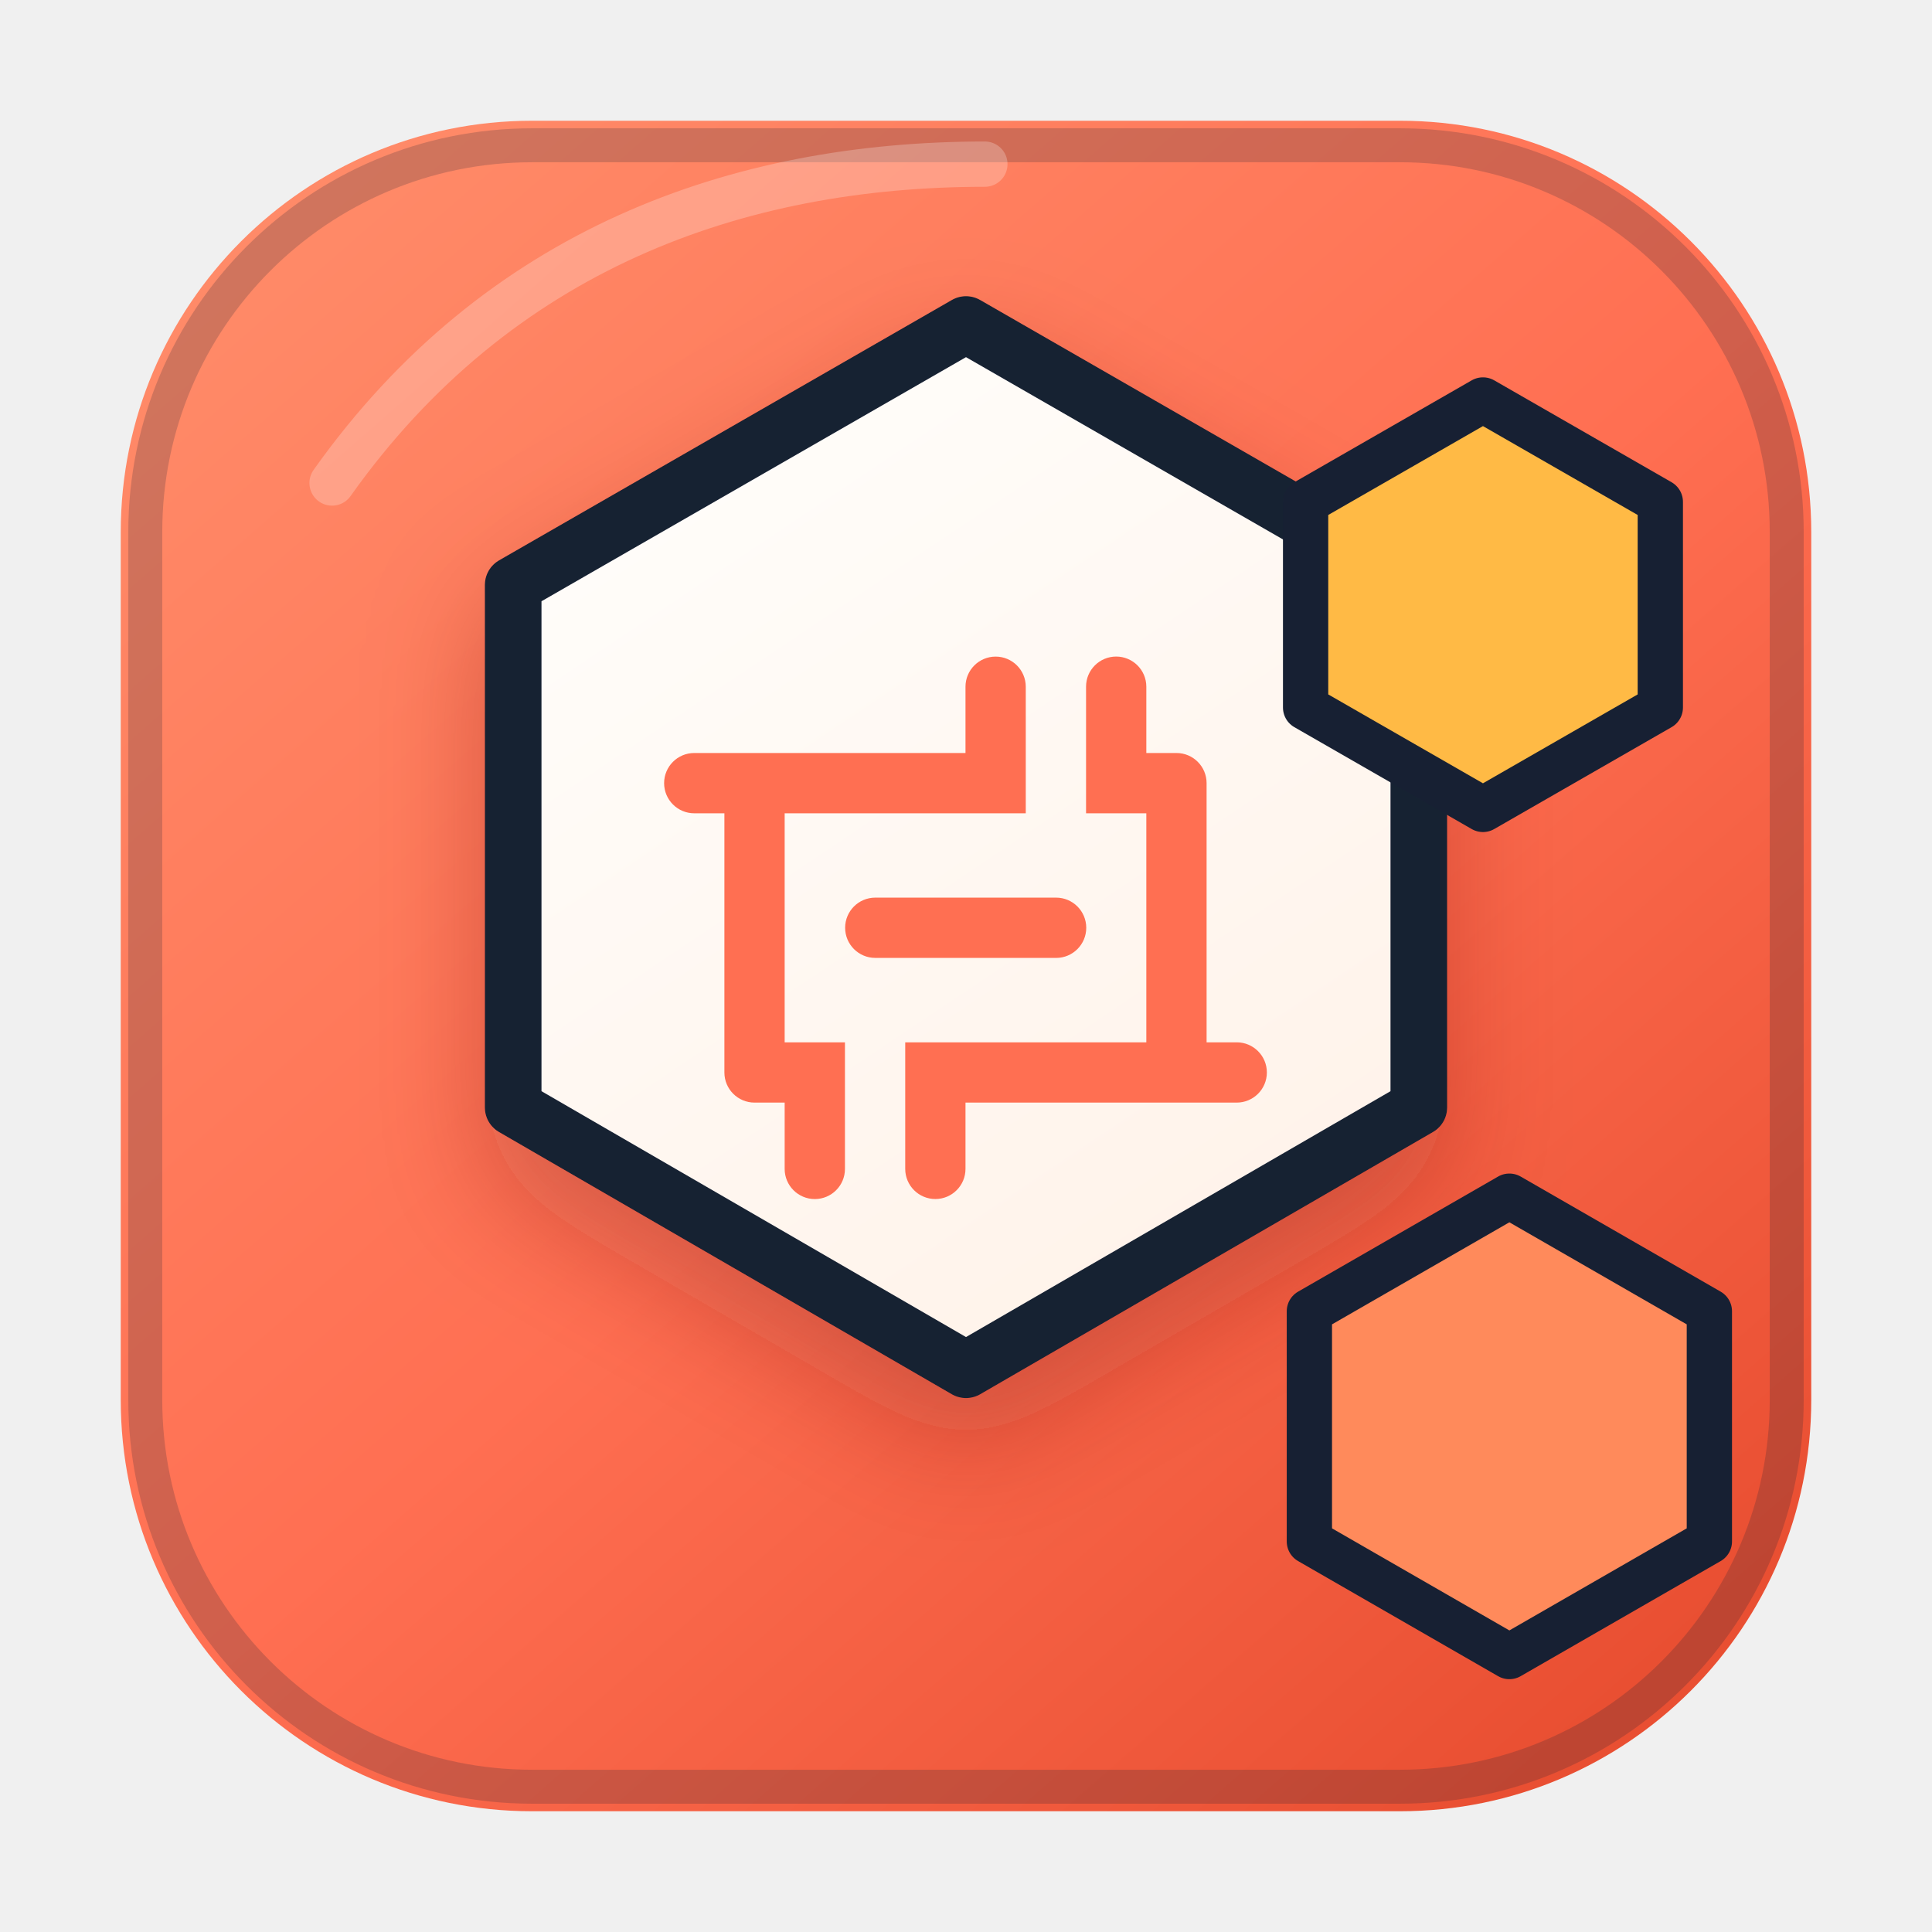
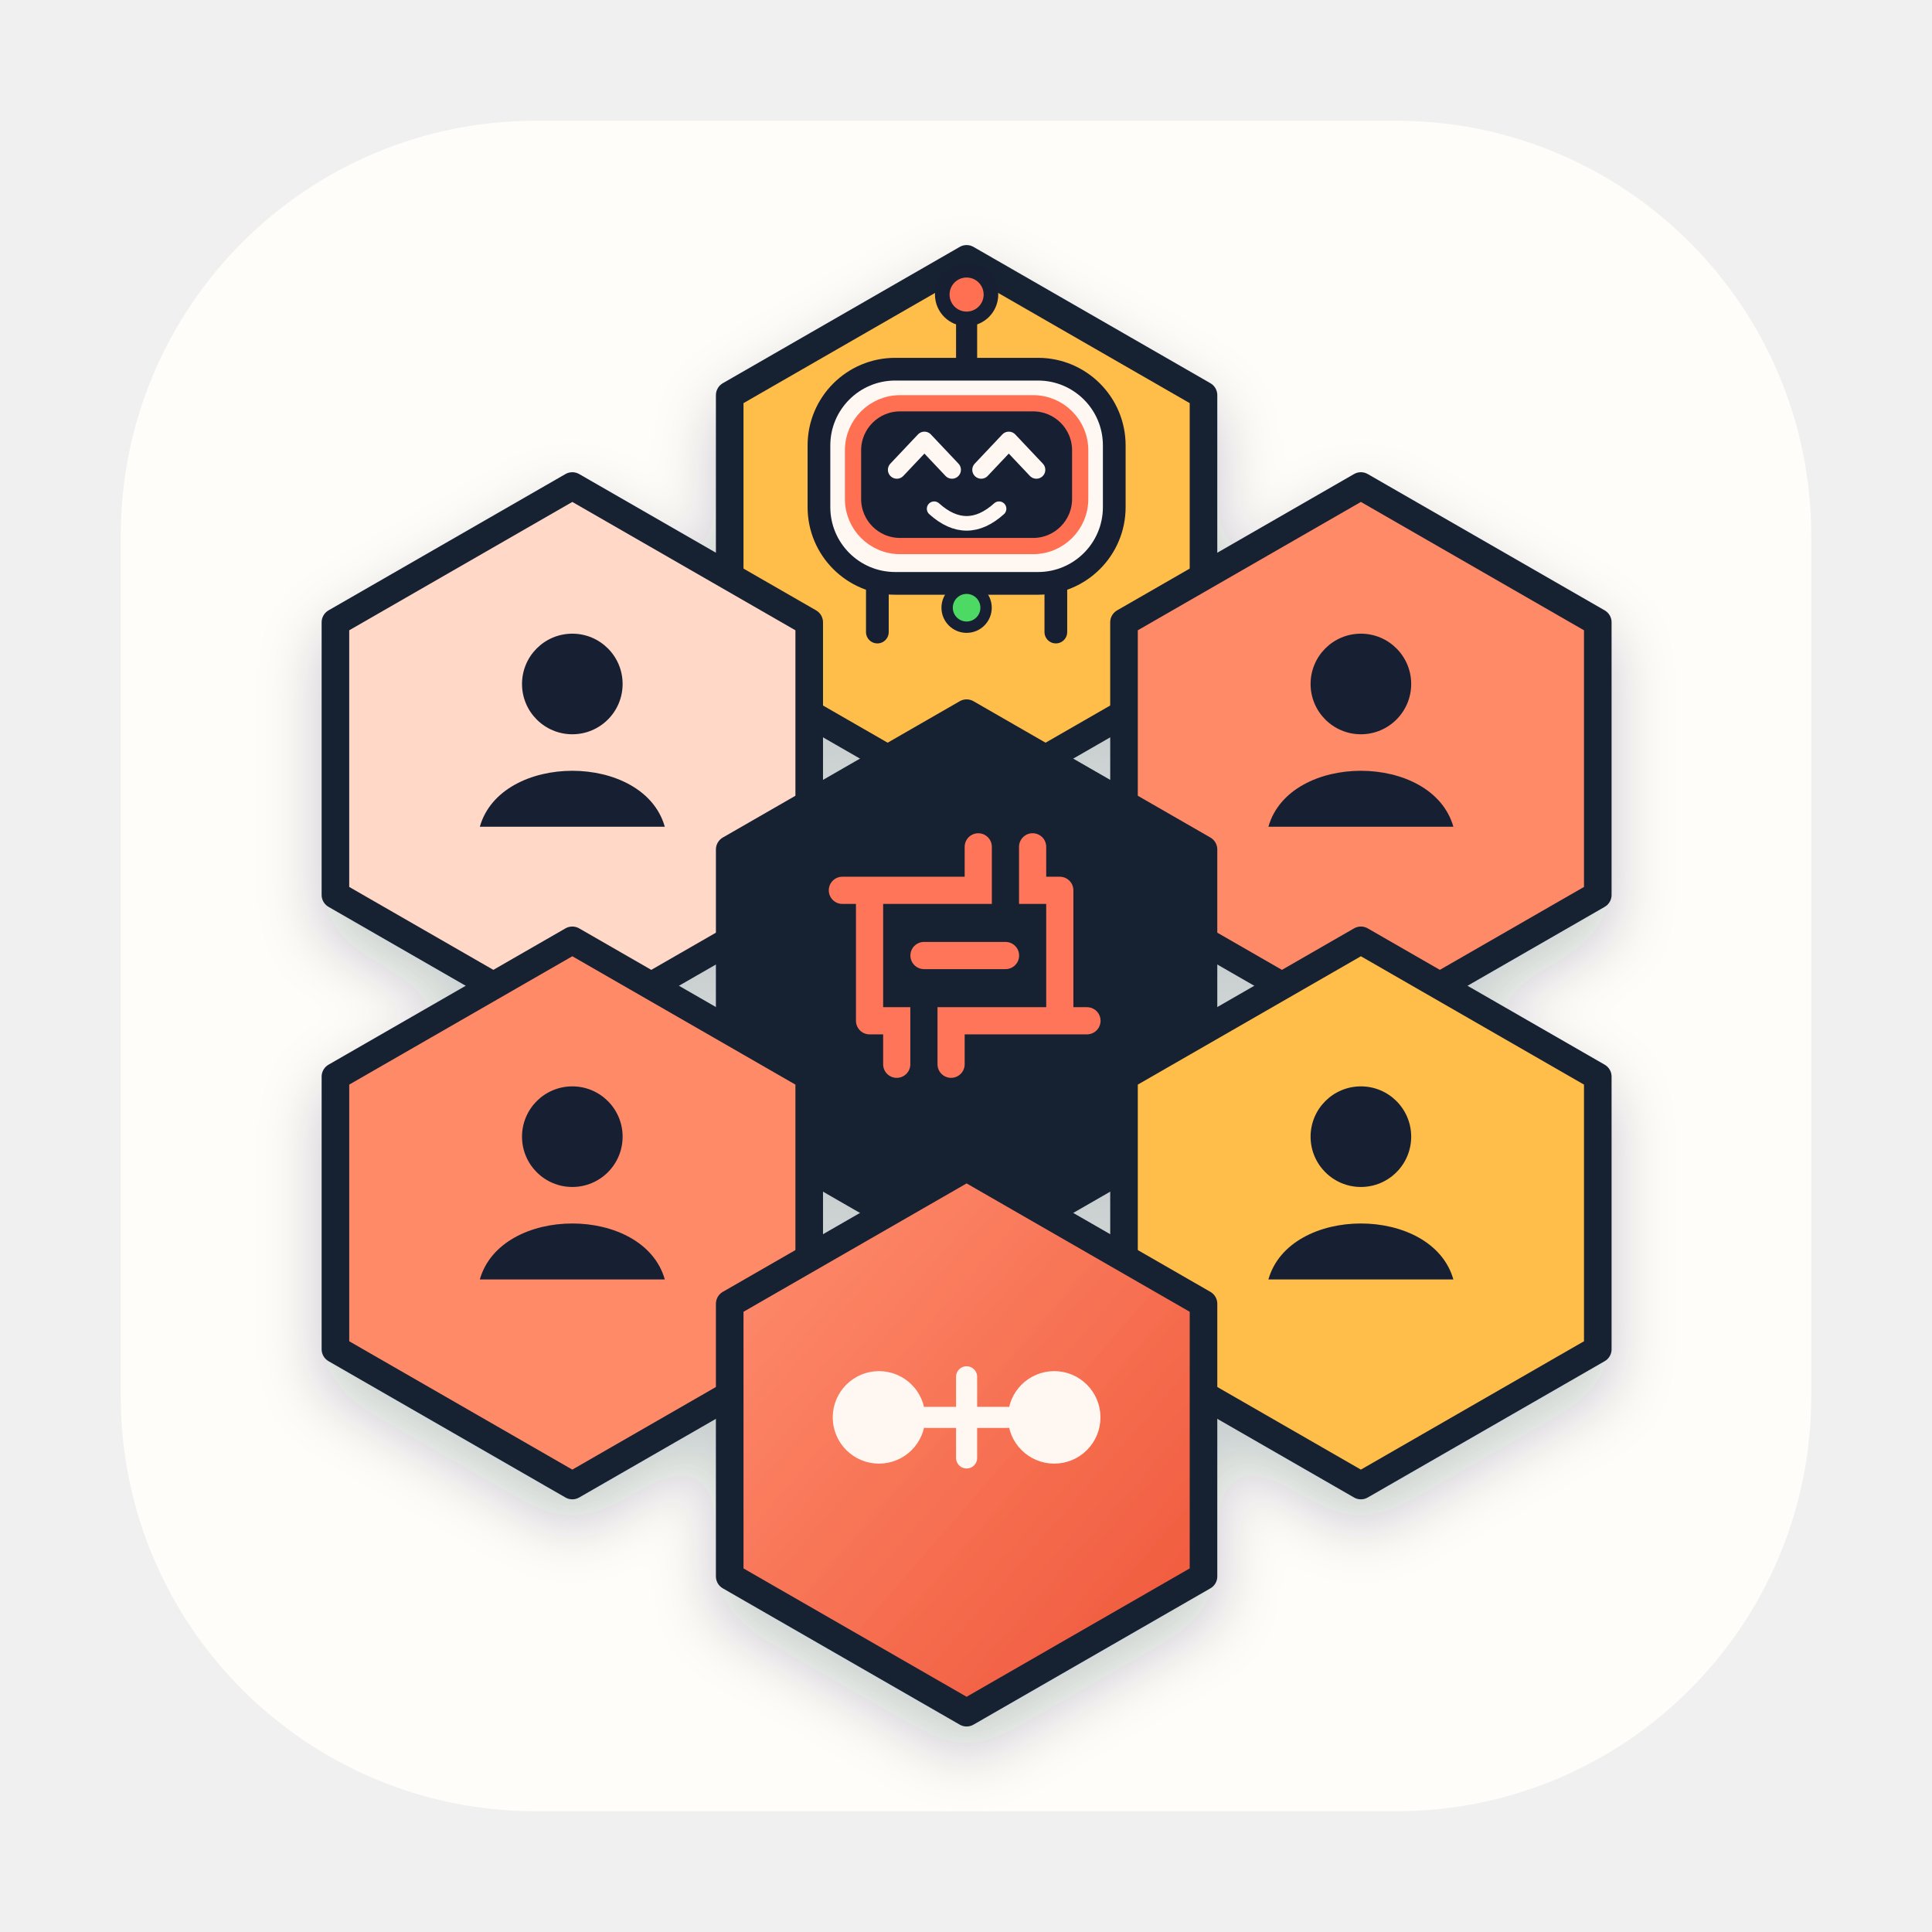
<svg xmlns="http://www.w3.org/2000/svg" viewBox="0 0 1024 1024">
  <defs>
-     <linearGradient id="coral" x1="154" y1="116" x2="848" y2="910" gradientUnits="userSpaceOnUse">
-       <stop stop-color="#ff8a68" />
-       <stop offset="0.52" stop-color="#ff6f52" />
-       <stop offset="1" stop-color="#e94f32" />
+     <linearGradient id="bg" x1="90" y1="70" x2="920" y2="950">
+       <stop stop-color="#fffdf9" />
+       <stop offset="1" stop-color="#ffe2d5" />
    </linearGradient>
-     <linearGradient id="cell" x1="336" y1="240" x2="680" y2="754" gradientUnits="userSpaceOnUse">
-       <stop stop-color="#fffdfa" />
-       <stop offset="1" stop-color="#fff1e7" />
+     <linearGradient id="coral" x1="0" y1="0" x2="1" y2="1">
+       <stop stop-color="#ff8f70" />
+       <stop offset="1" stop-color="#ef5538" />
    </linearGradient>
-     <filter id="shadow" x="-30%" y="-30%" width="160%" height="170%">
-       <feDropShadow dx="0" dy="28" stdDeviation="30" flood-color="#7d251b" flood-opacity="0.3" />
+     <filter id="s">
+       <feDropShadow dx="0" dy="17" stdDeviation="19" flood-color="#172033" flood-opacity=".22" />
    </filter>
+     <symbol id="brick" viewBox="0 0 27 24">
+       <path d="M9.326 13.31h7.987a1.33 1.33 0 0 0 0-2.663H9.326a1.331 1.331 0 1 0 0 2.662Z" />
+       <path d="M2.662 6.922v11.447a1.331 1.331 0 0 0 1.331 1.331h1.331v2.929a1.331 1.331 0 0 0 2.663 0v-5.591H5.324V6.922h10.649v-5.59a1.331 1.331 0 0 0-2.662 0v2.927H1.331a1.331 1.331 0 0 0 0 2.663h1.331Zm18.636 0v10.116H10.649v5.59a1.331 1.331 0 0 0 2.662 0V19.7h11.98a1.331 1.331 0 0 0 0-2.662H23.96V5.59a1.331 1.331 0 0 0-1.331-1.331h-1.331V1.33a1.331 1.331 0 0 0-2.662 0v5.591h2.662Z" />
+     </symbol>
  </defs>
-   <rect x="64" y="64" width="896" height="896" rx="218" fill="url(#coral)" />
-   <rect x="77" y="77" width="870" height="870" rx="205" fill="none" stroke="#172033" stroke-opacity="0.2" stroke-width="18" />
-   <path d="M176 256c88-124 215-169 346-169" fill="none" stroke="#fff" stroke-opacity="0.24" stroke-linecap="round" stroke-width="24" />
-   <g filter="url(#shadow)">
-     <path d="M512 172 752 310v277L512 726 272 587V310z" fill="url(#cell)" stroke="#172033" stroke-width="30" stroke-linejoin="round" />
-   </g>
-   <path d="m786 212 94 54v109l-94 54-94-54V266z" fill="#ffba45" stroke="#172033" stroke-width="24" stroke-linejoin="round" />
-   <path d="m800 634 106 61v122l-106 61-106-61V695z" fill="#ff8a5b" stroke="#172033" stroke-width="24" stroke-linejoin="round" />
-   <g transform="translate(352 348) scale(12)" fill="#ff6f52">
-     <path fill-rule="evenodd" d="M9.326 13.31h7.987a1.33 1.33 0 0 0 0-2.663H9.326a1.331 1.331 0 1 0 0 2.662Z" />
-     <path fill-rule="evenodd" d="M2.662 6.922v11.447a1.331 1.331 0 0 0 1.331 1.331h1.331v2.929a1.331 1.331 0 0 0 2.663 0v-5.591H5.324V6.922h10.649v-5.59a1.331 1.331 0 0 0-2.662 0v2.927H1.331a1.331 1.331 0 0 0 0 2.663h1.331Zm18.636 0v10.116H10.649v5.59a1.331 1.331 0 0 0 2.662 0V19.7h11.98a1.331 1.331 0 0 0 0-2.662H23.96V5.59a1.331 1.331 0 0 0-1.331-1.331h-1.331V1.33a1.331 1.331 0 0 0-2.662 0v5.591h2.662Z" />
+   <rect x="64" y="64" width="896" height="896" rx="220" fill="url(#bg)" />
+   <g transform="translate(72 34) scale(.86)">
+     <g stroke="#172033" stroke-width="17" stroke-linejoin="round" filter="url(#s)">
+       <path d="m512 120 146 84v168l-146 84-146-84V204z" fill="#ffbd4a" />
+       <path d="m269 260 146 84v168l-146 84-146-84V344z" fill="#ffd8c8" />
+       <path d="m755 260 146 84v168l-146 84-146-84V344z" fill="#ff8a68" />
+       <path d="m512 400 146 84v168l-146 84-146-84V484z" fill="#172033" />
+       <path d="m269 540 146 84v168l-146 84-146-84V624z" fill="#ff8a68" />
+       <path d="m755 540 146 84v168l-146 84-146-84V624z" fill="#ffbd4a" />
+       <path d="m512 680 146 84v168l-146 84-146-84V764z" fill="url(#coral)" />
+     </g>
+     <g fill="#172033">
+       <circle cx="269" cy="382" r="31" />
+       <path d="M212 470c13-46 101-46 114 0z" />
+       <circle cx="755" cy="382" r="31" />
+       <path d="M698 470c13-46 101-46 114 0z" />
+       <circle cx="269" cy="661" r="31" />
+       <path d="M212 749c13-46 101-46 114 0z" />
+       <circle cx="755" cy="661" r="31" />
+       <path d="M698 749c13-46 101-46 114 0z" />
+     </g>
+     <use href="#brick" x="427" y="474" width="170" height="151" fill="#ff7559" />
+     <g transform="translate(512 274)">
+       <path d="M0-91V-119" stroke="#172033" stroke-width="13" stroke-linecap="round" />
+       <circle cx="0" cy="-132" r="15" fill="#ff6f52" stroke="#172033" stroke-width="9" />
+       <rect x="-91" y="-86" width="182" height="132" rx="47" fill="#fff8f2" stroke="#172033" stroke-width="14" />
+       <rect x="-70" y="-65" width="140" height="88" rx="29" fill="#172033" stroke="#ff6f52" stroke-width="10" />
+       <path d="m-43-24 17-18 17 18M9-24l17-18 17 18" fill="none" stroke="#fff8f2" stroke-width="11" stroke-linecap="round" stroke-linejoin="round" />
+       <path d="M-20 0q20 18 40 0" fill="none" stroke="#fff8f2" stroke-width="9" stroke-linecap="round" />
+       <path d="M-55 48v28M55 48v28" stroke="#172033" stroke-width="14" stroke-linecap="round" />
+       <circle cx="0" cy="61" r="12" fill="#4cd964" stroke="#172033" stroke-width="7" />
+     </g>
+     <g transform="translate(512 834)" fill="none" stroke="#fff8f2" stroke-width="13" stroke-linecap="round">
+       <circle cx="-54" cy="0" r="22" fill="#fff8f2" />
+       <circle cx="54" cy="0" r="22" fill="#fff8f2" />
+       <path d="M-25 0h50M0-25v50" />
+     </g>
  </g>
</svg>
